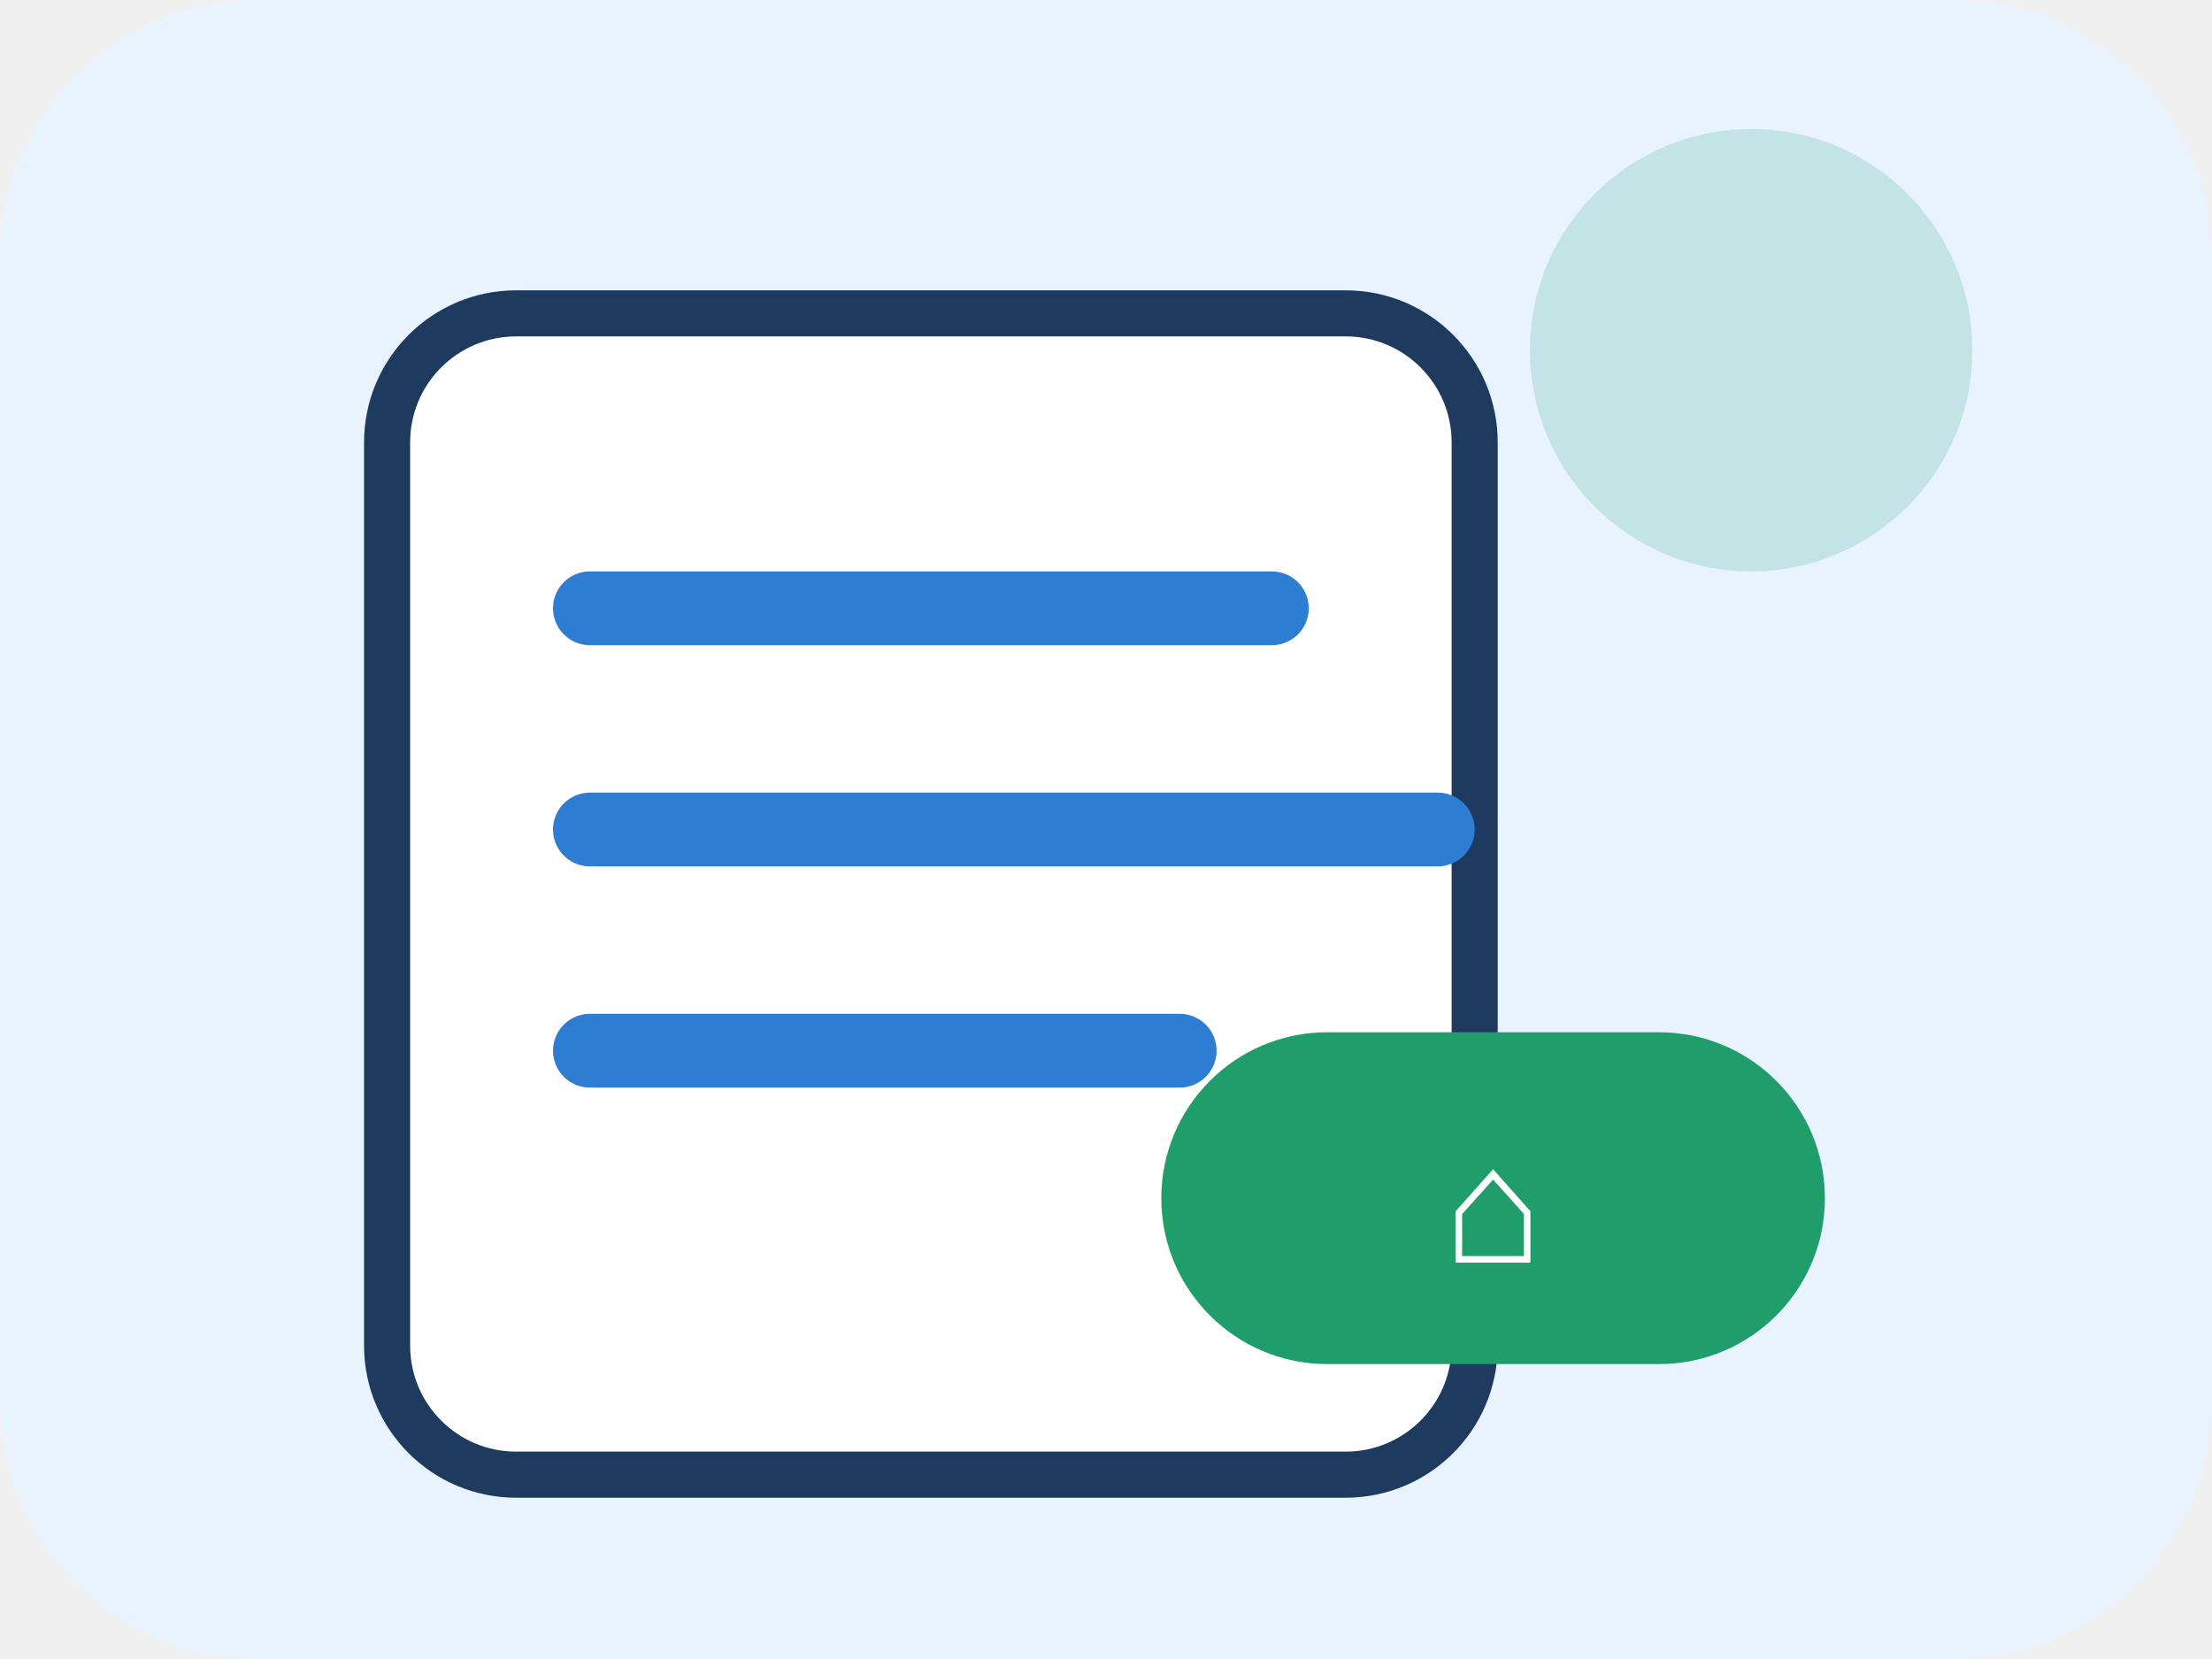
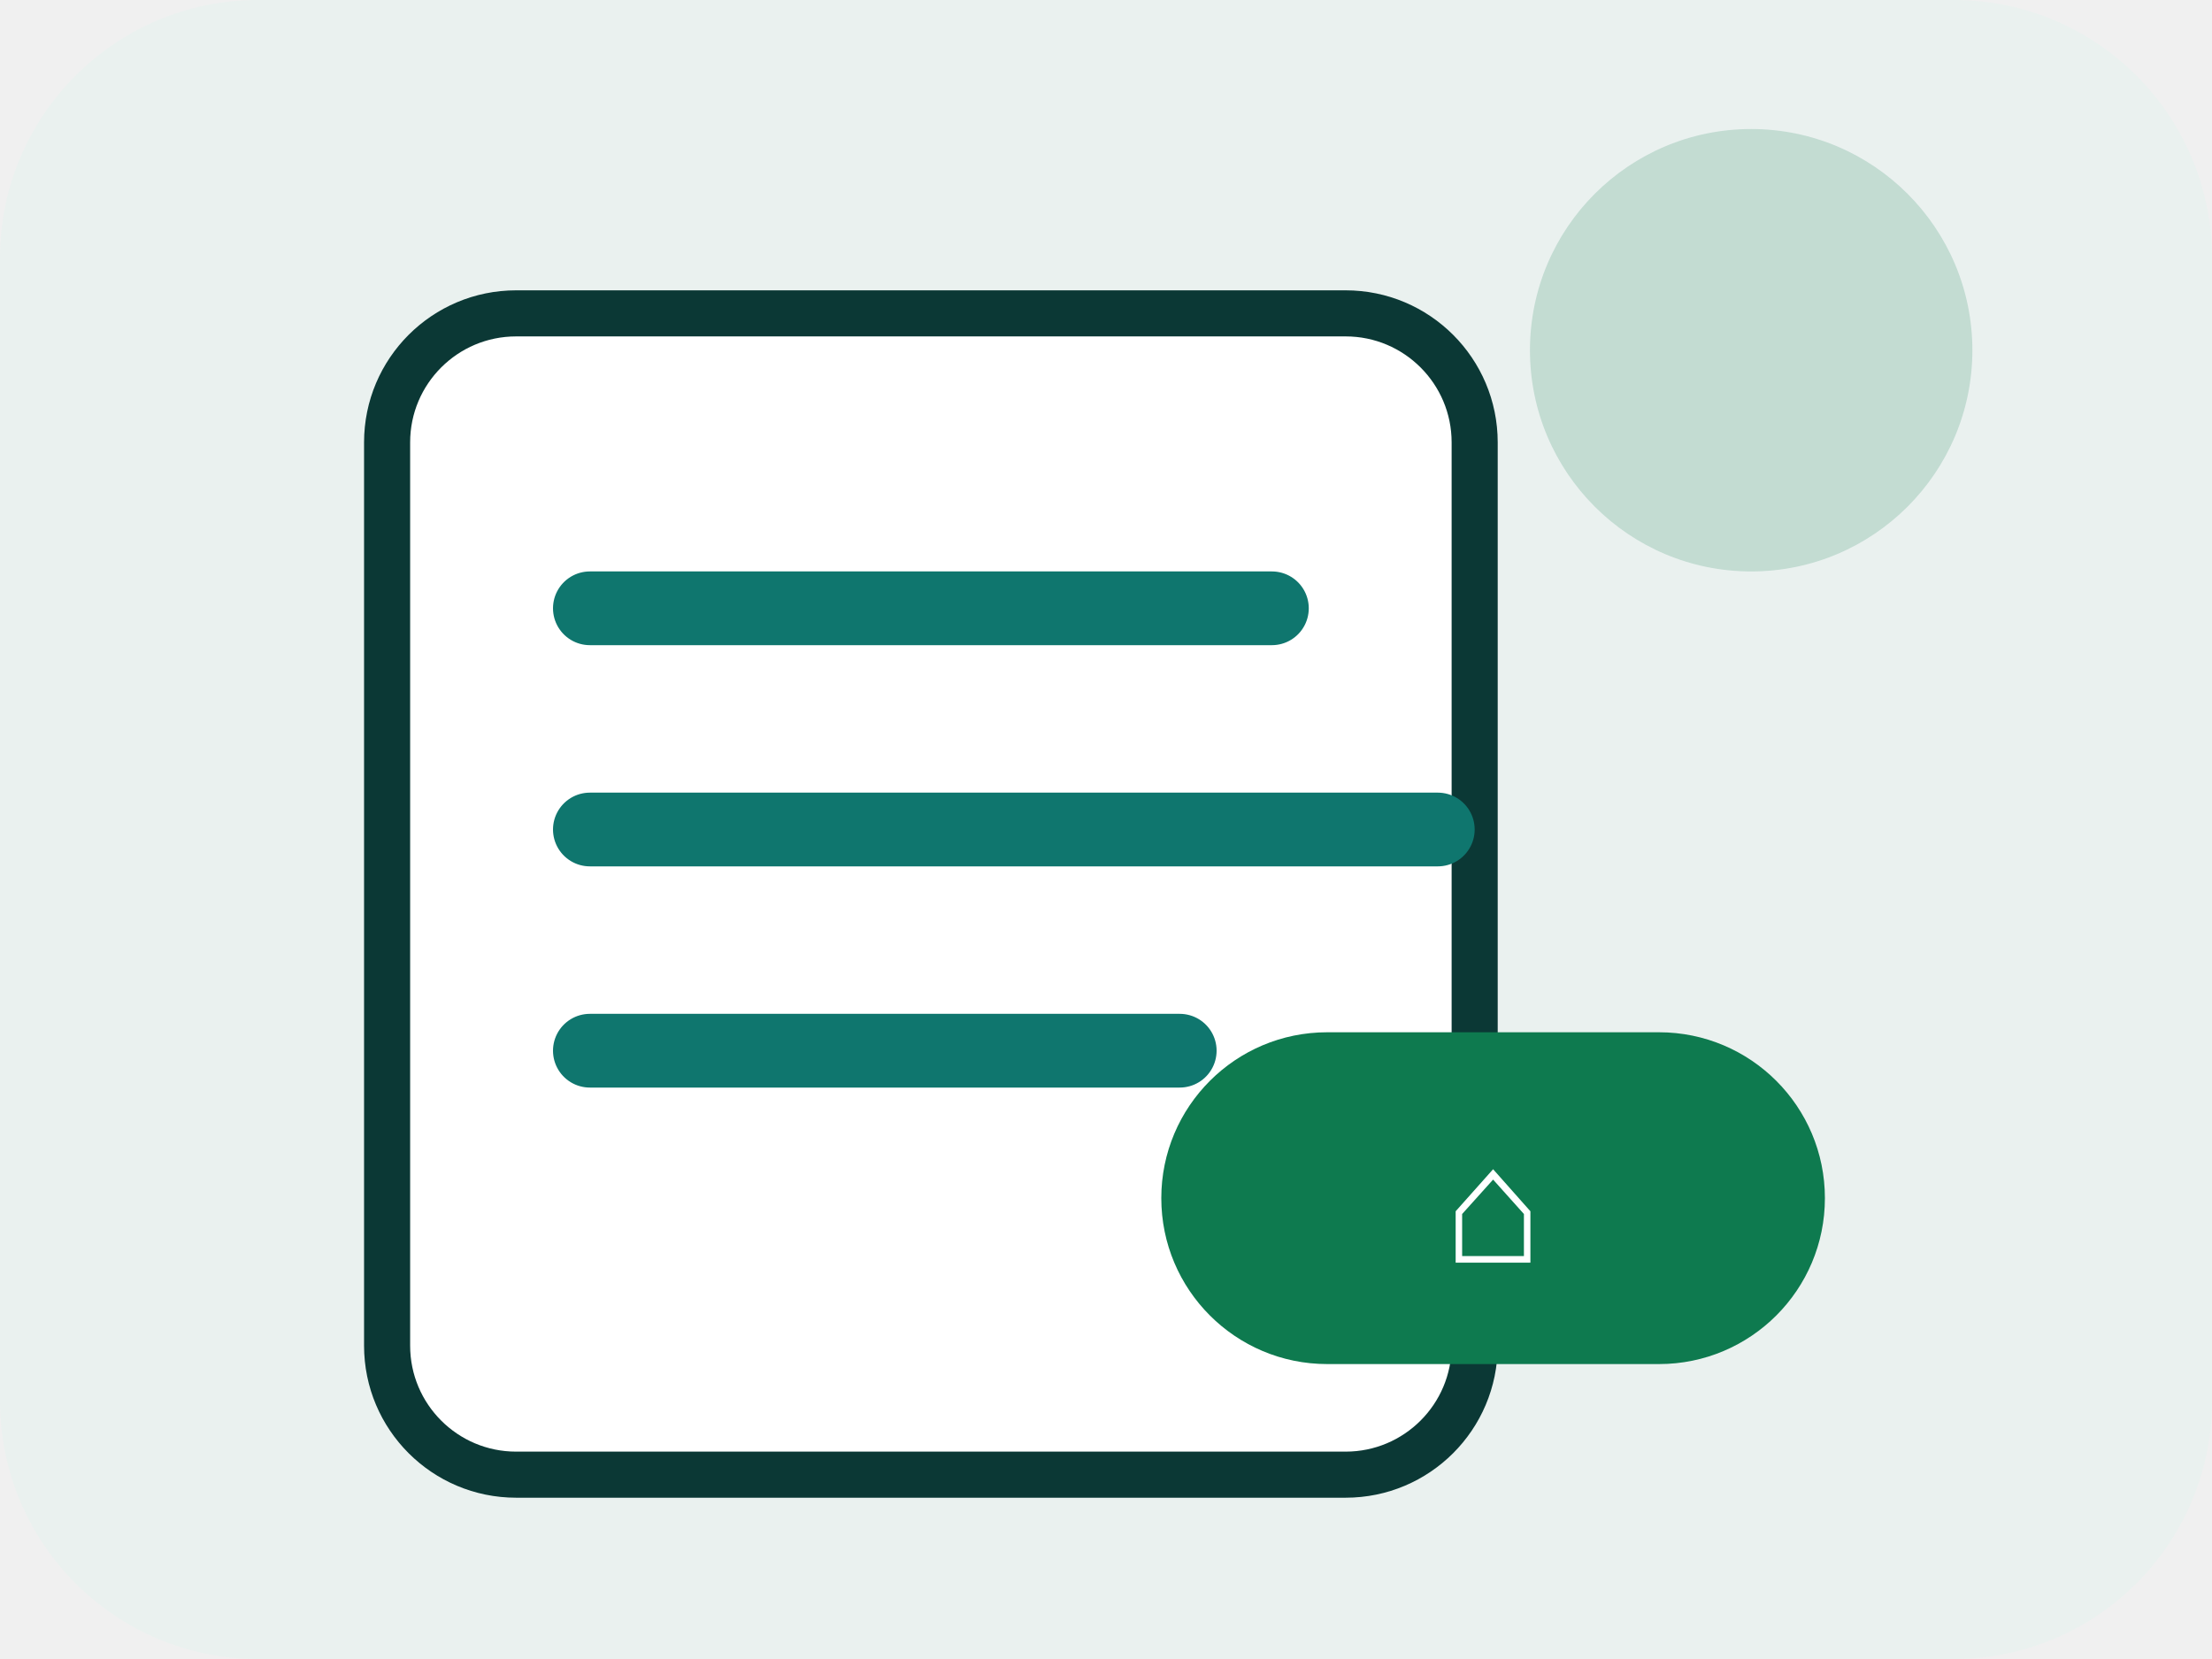
<svg xmlns="http://www.w3.org/2000/svg" viewBox="0 0 240 180" role="img" aria-labelledby="t d">
-   <rect width="240" height="180" rx="28" fill="#E8F3FF" />
-   <circle cx="190" cy="38" r="24" fill="#1F9D6B" opacity=".18" />
-   <rect x="42" y="34" width="118" height="126" rx="14" fill="#fff" stroke="#1E3A5F" stroke-width="5" />
-   <path d="M64 66h74M64 90h92M64 114h64" stroke="#2D7DD2" stroke-width="8" stroke-linecap="round" />
-   <rect x="126" y="112" width="72" height="36" rx="18" fill="#1F9D6B" />
+   <rect width="240" height="180" rx="28" fill="#EAF1EF" />
+   <circle cx="190" cy="38" r="24" fill="#0E7A4F" opacity=".18" />
+   <rect x="42" y="34" width="118" height="126" rx="14" fill="#fff" stroke="#0B3835" stroke-width="5" />
+   <path d="M64 66h74M64 90h92M64 114h64" stroke="#0F766E" stroke-width="8" stroke-linecap="round" />
+   <rect x="126" y="112" width="72" height="36" rx="18" fill="#0E7A4F" />
  <text x="162" y="137" font-family="Arial,sans-serif" font-size="18" font-weight="700" text-anchor="middle" fill="#fff">⌂</text>
</svg>
